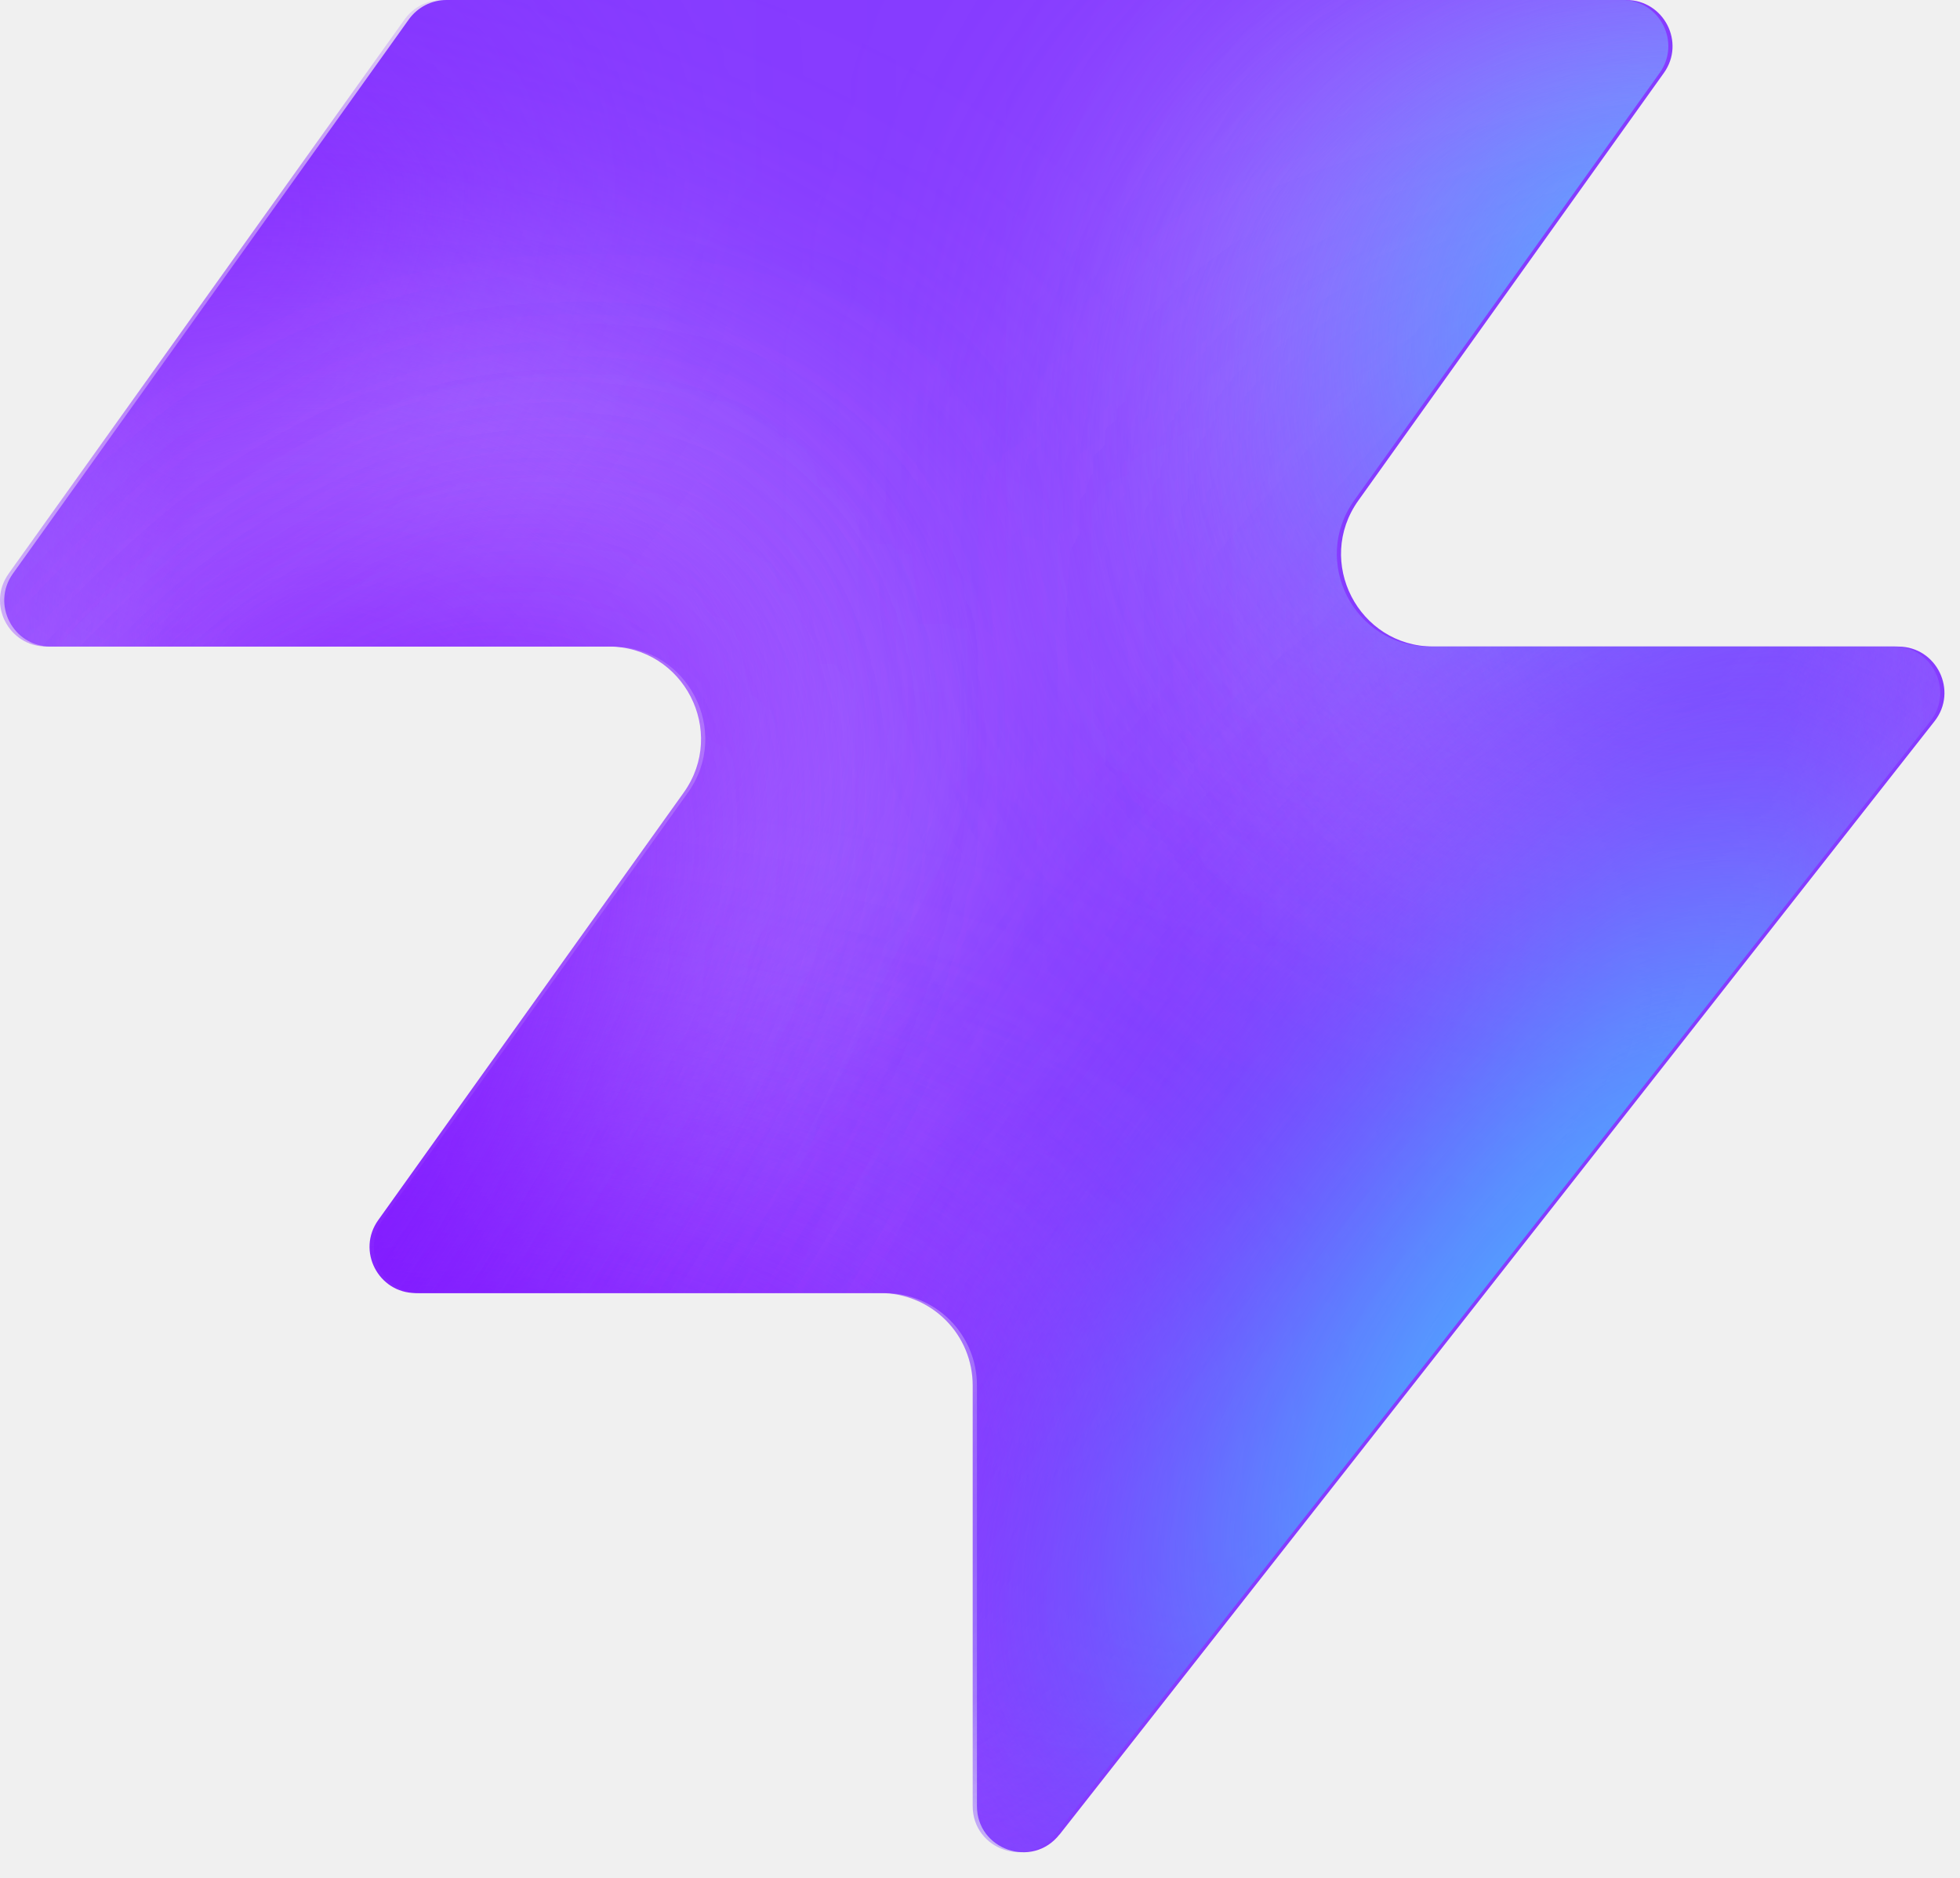
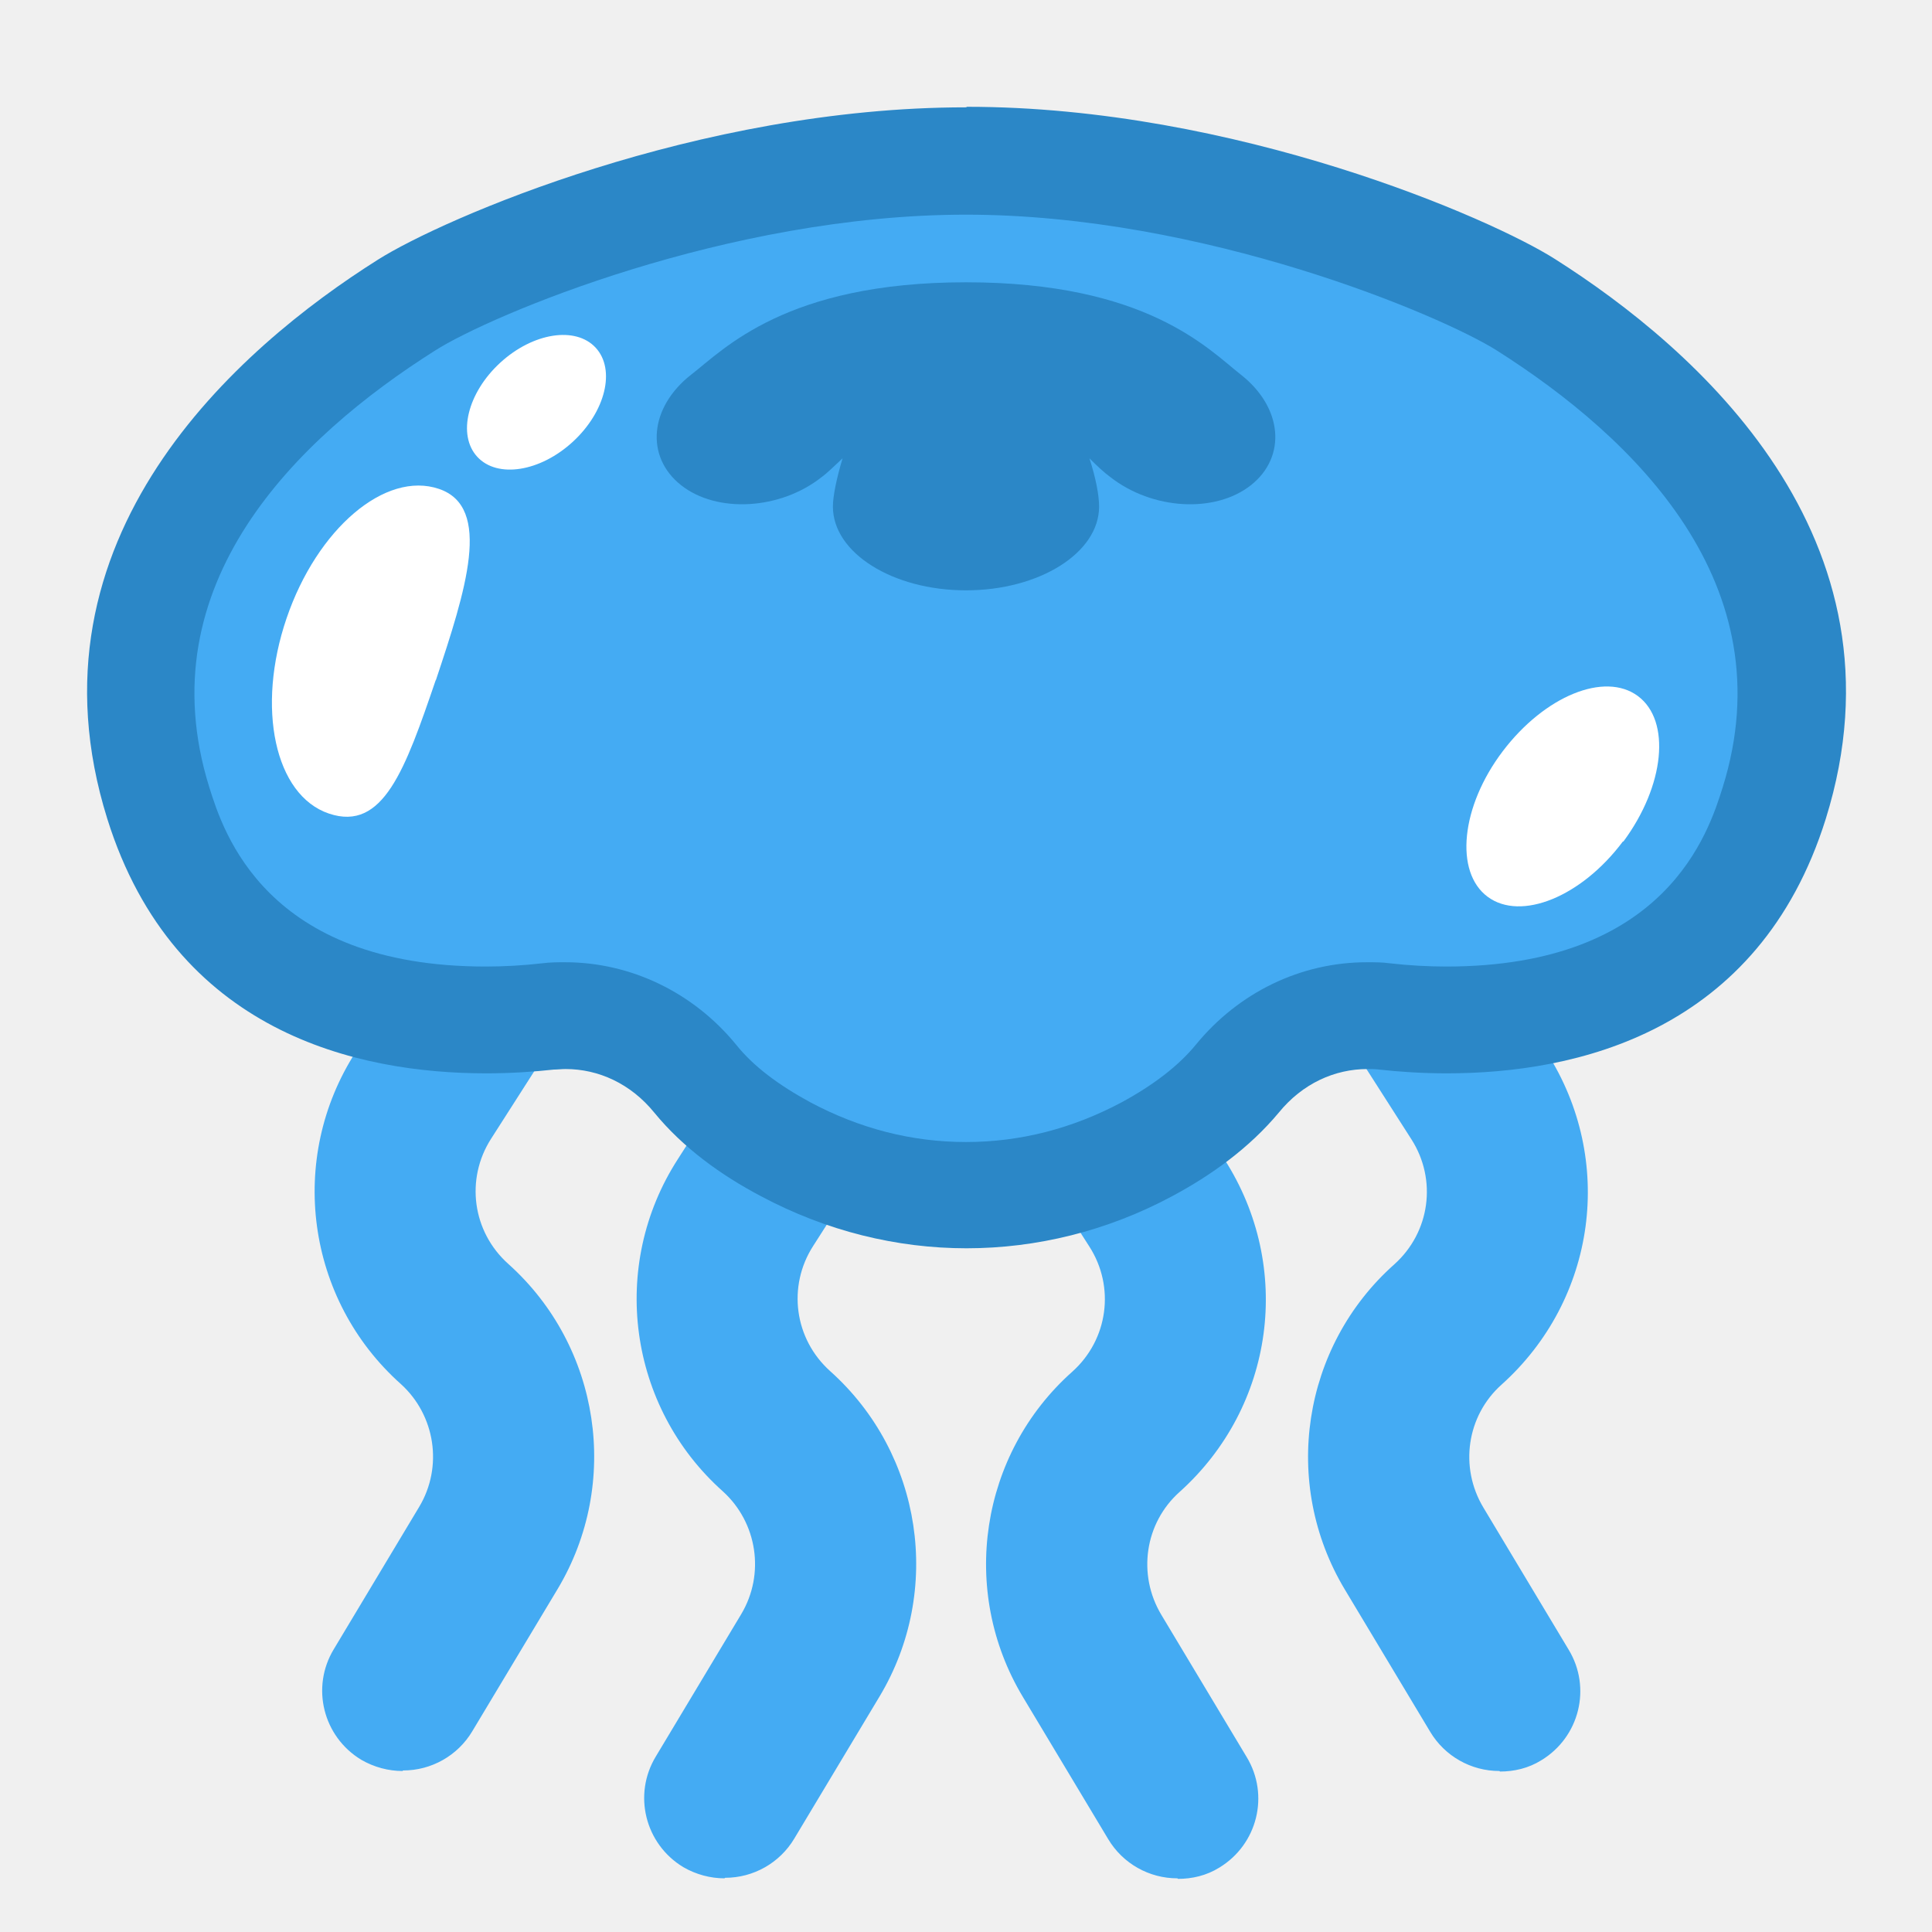
- <svg xmlns="http://www.w3.org/2000/svg" width="48" height="46" fill="none" viewBox="0 0 48 46">
-   <path fill="#863bff" d="M25.946 44.938c-.664.845-2.021.375-2.021-.698V33.937a2.26 2.26 0 0 0-2.262-2.262H10.287c-.92 0-1.456-1.04-.92-1.788l7.48-10.471c1.07-1.497 0-3.578-1.842-3.578H1.237c-.92 0-1.456-1.04-.92-1.788L10.013.474c.214-.297.556-.474.92-.474h28.894c.92 0 1.456 1.04.92 1.788l-7.48 10.471c-1.07 1.498 0 3.579 1.842 3.579h11.377c.943 0 1.473 1.088.89 1.83L25.947 44.94z" style="fill:#863bff;fill:color(display-p3 .525 .23 1);fill-opacity:1" />
-   <mask id="a" width="48" height="46" x="0" y="0" maskUnits="userSpaceOnUse" style="mask-type:alpha">
-     <path fill="#000" d="M25.842 44.938c-.664.844-2.021.375-2.021-.698V33.937a2.26 2.26 0 0 0-2.262-2.262H10.183c-.92 0-1.456-1.04-.92-1.788l7.48-10.471c1.07-1.498 0-3.579-1.842-3.579H1.133c-.92 0-1.456-1.04-.92-1.787L9.91.473c.214-.297.556-.474.92-.474h28.894c.92 0 1.456 1.04.92 1.788l-7.48 10.471c-1.07 1.498 0 3.578 1.842 3.578h11.377c.943 0 1.473 1.088.89 1.832L25.843 44.94z" style="fill:#000;fill-opacity:1" />
-   </mask>
-   <g mask="url(#a)">
-     <g filter="url(#b)">
-       <ellipse cx="5.508" cy="14.704" fill="#ede6ff" rx="5.508" ry="14.704" style="fill:#ede6ff;fill:color(display-p3 .927 .903 1);fill-opacity:1" transform="matrix(.00324 1 1 -.00324 -4.47 31.516)" />
-     </g>
-     <g filter="url(#c)">
-       <ellipse cx="10.399" cy="29.851" fill="#ede6ff" rx="10.399" ry="29.851" style="fill:#ede6ff;fill:color(display-p3 .927 .903 1);fill-opacity:1" transform="matrix(.00324 1 1 -.00324 -39.328 7.883)" />
-     </g>
-     <g filter="url(#d)">
-       <ellipse cx="5.508" cy="30.487" fill="#7e14ff" rx="5.508" ry="30.487" style="fill:#7e14ff;fill:color(display-p3 .492 .077 1);fill-opacity:1" transform="rotate(89.814 -25.913 -14.639)scale(1 -1)" />
-     </g>
-     <g filter="url(#e)">
-       <ellipse cx="5.508" cy="30.599" fill="#7e14ff" rx="5.508" ry="30.599" style="fill:#7e14ff;fill:color(display-p3 .492 .077 1);fill-opacity:1" transform="rotate(89.814 -32.644 -3.334)scale(1 -1)" />
-     </g>
-     <g filter="url(#f)">
-       <ellipse cx="5.508" cy="30.599" fill="#7e14ff" rx="5.508" ry="30.599" style="fill:#7e14ff;fill:color(display-p3 .492 .077 1);fill-opacity:1" transform="matrix(.00324 1 1 -.00324 -34.34 30.47)" />
-     </g>
-     <g filter="url(#g)">
-       <ellipse cx="14.072" cy="22.078" fill="#ede6ff" rx="14.072" ry="22.078" style="fill:#ede6ff;fill:color(display-p3 .927 .903 1);fill-opacity:1" transform="rotate(93.35 24.506 48.493)scale(-1 1)" />
-     </g>
-     <g filter="url(#h)">
-       <ellipse cx="3.47" cy="21.501" fill="#7e14ff" rx="3.47" ry="21.501" style="fill:#7e14ff;fill:color(display-p3 .492 .077 1);fill-opacity:1" transform="rotate(89.009 28.708 47.59)scale(-1 1)" />
-     </g>
-     <g filter="url(#i)">
-       <ellipse cx="3.47" cy="21.501" fill="#7e14ff" rx="3.47" ry="21.501" style="fill:#7e14ff;fill:color(display-p3 .492 .077 1);fill-opacity:1" transform="rotate(89.009 28.708 47.59)scale(-1 1)" />
-     </g>
-     <g filter="url(#j)">
-       <ellipse cx=".387" cy="8.972" fill="#7e14ff" rx="4.407" ry="29.108" style="fill:#7e14ff;fill:color(display-p3 .492 .077 1);fill-opacity:1" transform="rotate(39.51 .387 8.972)" />
-     </g>
-     <g filter="url(#k)">
-       <ellipse cx="47.523" cy="-6.092" fill="#7e14ff" rx="4.407" ry="29.108" style="fill:#7e14ff;fill:color(display-p3 .492 .077 1);fill-opacity:1" transform="rotate(37.892 47.523 -6.092)" />
-     </g>
-     <g filter="url(#l)">
-       <ellipse cx="41.412" cy="6.333" fill="#47bfff" rx="5.971" ry="9.665" style="fill:#47bfff;fill:color(display-p3 .28 .748 1);fill-opacity:1" transform="rotate(37.892 41.412 6.333)" />
-     </g>
-     <g filter="url(#m)">
-       <ellipse cx="-1.879" cy="38.332" fill="#7e14ff" rx="4.407" ry="29.108" style="fill:#7e14ff;fill:color(display-p3 .492 .077 1);fill-opacity:1" transform="rotate(37.892 -1.88 38.332)" />
-     </g>
-     <g filter="url(#n)">
-       <ellipse cx="-1.879" cy="38.332" fill="#7e14ff" rx="4.407" ry="29.108" style="fill:#7e14ff;fill:color(display-p3 .492 .077 1);fill-opacity:1" transform="rotate(37.892 -1.88 38.332)" />
-     </g>
-     <g filter="url(#o)">
-       <ellipse cx="35.651" cy="29.907" fill="#7e14ff" rx="4.407" ry="29.108" style="fill:#7e14ff;fill:color(display-p3 .492 .077 1);fill-opacity:1" transform="rotate(37.892 35.651 29.907)" />
-     </g>
-     <g filter="url(#p)">
-       <ellipse cx="38.418" cy="32.4" fill="#47bfff" rx="5.971" ry="15.297" style="fill:#47bfff;fill:color(display-p3 .28 .748 1);fill-opacity:1" transform="rotate(37.892 38.418 32.4)" />
-     </g>
-   </g>
-   <defs>
-     <filter id="b" width="60.045" height="41.654" x="-19.77" y="16.149" color-interpolation-filters="sRGB" filterUnits="userSpaceOnUse">
-       <feFlood flood-opacity="0" result="BackgroundImageFix" />
-       <feBlend in="SourceGraphic" in2="BackgroundImageFix" result="shape" />
-       <feGaussianBlur result="effect1_foregroundBlur_2002_17158" stdDeviation="7.659" />
-     </filter>
-     <filter id="c" width="90.34" height="51.437" x="-54.613" y="-7.533" color-interpolation-filters="sRGB" filterUnits="userSpaceOnUse">
-       <feFlood flood-opacity="0" result="BackgroundImageFix" />
-       <feBlend in="SourceGraphic" in2="BackgroundImageFix" result="shape" />
-       <feGaussianBlur result="effect1_foregroundBlur_2002_17158" stdDeviation="7.659" />
-     </filter>
-     <filter id="d" width="79.355" height="29.4" x="-49.64" y="2.03" color-interpolation-filters="sRGB" filterUnits="userSpaceOnUse">
-       <feFlood flood-opacity="0" result="BackgroundImageFix" />
-       <feBlend in="SourceGraphic" in2="BackgroundImageFix" result="shape" />
-       <feGaussianBlur result="effect1_foregroundBlur_2002_17158" stdDeviation="4.596" />
-     </filter>
-     <filter id="e" width="79.579" height="29.4" x="-45.045" y="20.029" color-interpolation-filters="sRGB" filterUnits="userSpaceOnUse">
-       <feFlood flood-opacity="0" result="BackgroundImageFix" />
-       <feBlend in="SourceGraphic" in2="BackgroundImageFix" result="shape" />
-       <feGaussianBlur result="effect1_foregroundBlur_2002_17158" stdDeviation="4.596" />
-     </filter>
-     <filter id="f" width="79.579" height="29.4" x="-43.513" y="21.178" color-interpolation-filters="sRGB" filterUnits="userSpaceOnUse">
-       <feFlood flood-opacity="0" result="BackgroundImageFix" />
-       <feBlend in="SourceGraphic" in2="BackgroundImageFix" result="shape" />
-       <feGaussianBlur result="effect1_foregroundBlur_2002_17158" stdDeviation="4.596" />
-     </filter>
-     <filter id="g" width="74.749" height="58.852" x="15.756" y="-17.901" color-interpolation-filters="sRGB" filterUnits="userSpaceOnUse">
-       <feFlood flood-opacity="0" result="BackgroundImageFix" />
-       <feBlend in="SourceGraphic" in2="BackgroundImageFix" result="shape" />
-       <feGaussianBlur result="effect1_foregroundBlur_2002_17158" stdDeviation="7.659" />
-     </filter>
-     <filter id="h" width="61.377" height="25.362" x="23.548" y="2.284" color-interpolation-filters="sRGB" filterUnits="userSpaceOnUse">
-       <feFlood flood-opacity="0" result="BackgroundImageFix" />
-       <feBlend in="SourceGraphic" in2="BackgroundImageFix" result="shape" />
-       <feGaussianBlur result="effect1_foregroundBlur_2002_17158" stdDeviation="4.596" />
-     </filter>
-     <filter id="i" width="61.377" height="25.362" x="23.548" y="2.284" color-interpolation-filters="sRGB" filterUnits="userSpaceOnUse">
-       <feFlood flood-opacity="0" result="BackgroundImageFix" />
-       <feBlend in="SourceGraphic" in2="BackgroundImageFix" result="shape" />
-       <feGaussianBlur result="effect1_foregroundBlur_2002_17158" stdDeviation="4.596" />
-     </filter>
-     <filter id="j" width="56.045" height="63.649" x="-27.636" y="-22.853" color-interpolation-filters="sRGB" filterUnits="userSpaceOnUse">
-       <feFlood flood-opacity="0" result="BackgroundImageFix" />
-       <feBlend in="SourceGraphic" in2="BackgroundImageFix" result="shape" />
-       <feGaussianBlur result="effect1_foregroundBlur_2002_17158" stdDeviation="4.596" />
-     </filter>
-     <filter id="k" width="54.814" height="64.646" x="20.116" y="-38.415" color-interpolation-filters="sRGB" filterUnits="userSpaceOnUse">
-       <feFlood flood-opacity="0" result="BackgroundImageFix" />
-       <feBlend in="SourceGraphic" in2="BackgroundImageFix" result="shape" />
-       <feGaussianBlur result="effect1_foregroundBlur_2002_17158" stdDeviation="4.596" />
-     </filter>
-     <filter id="l" width="33.541" height="35.313" x="24.641" y="-11.323" color-interpolation-filters="sRGB" filterUnits="userSpaceOnUse">
-       <feFlood flood-opacity="0" result="BackgroundImageFix" />
-       <feBlend in="SourceGraphic" in2="BackgroundImageFix" result="shape" />
-       <feGaussianBlur result="effect1_foregroundBlur_2002_17158" stdDeviation="4.596" />
-     </filter>
-     <filter id="m" width="54.814" height="64.646" x="-29.286" y="6.009" color-interpolation-filters="sRGB" filterUnits="userSpaceOnUse">
-       <feFlood flood-opacity="0" result="BackgroundImageFix" />
-       <feBlend in="SourceGraphic" in2="BackgroundImageFix" result="shape" />
-       <feGaussianBlur result="effect1_foregroundBlur_2002_17158" stdDeviation="4.596" />
-     </filter>
-     <filter id="n" width="54.814" height="64.646" x="-29.286" y="6.009" color-interpolation-filters="sRGB" filterUnits="userSpaceOnUse">
-       <feFlood flood-opacity="0" result="BackgroundImageFix" />
-       <feBlend in="SourceGraphic" in2="BackgroundImageFix" result="shape" />
-       <feGaussianBlur result="effect1_foregroundBlur_2002_17158" stdDeviation="4.596" />
-     </filter>
-     <filter id="o" width="54.814" height="64.646" x="8.244" y="-2.416" color-interpolation-filters="sRGB" filterUnits="userSpaceOnUse">
-       <feFlood flood-opacity="0" result="BackgroundImageFix" />
-       <feBlend in="SourceGraphic" in2="BackgroundImageFix" result="shape" />
-       <feGaussianBlur result="effect1_foregroundBlur_2002_17158" stdDeviation="4.596" />
-     </filter>
-     <filter id="p" width="39.409" height="43.623" x="18.713" y="10.588" color-interpolation-filters="sRGB" filterUnits="userSpaceOnUse">
-       <feFlood flood-opacity="0" result="BackgroundImageFix" />
-       <feBlend in="SourceGraphic" in2="BackgroundImageFix" result="shape" />
-       <feGaussianBlur result="effect1_foregroundBlur_2002_17158" stdDeviation="4.596" />
-     </filter>
-   </defs>
+ <svg xmlns="http://www.w3.org/2000/svg" viewBox="0 0 36 36">
+   <path fill="#44abf3" d="M13.5 35c-.26 0-.53-.07-.77-.21-.71-.43-.94-1.35-.51-2.06l1.59-2.65c.45-.75.3-1.71-.34-2.29a4.804 4.804 0 0 1-.84-6.19l2.2-3.44c.45-.7 1.37-.9 2.07-.45.7.45.9 1.37.45 2.07l-2.2 3.44c-.48.75-.35 1.73.32 2.33 1.72 1.54 2.1 4.09.92 6.06l-1.59 2.65a1.5 1.5 0 0 1-1.29.73Zm-6-2c-.26 0-.53-.07-.77-.21-.71-.43-.94-1.35-.51-2.06l1.59-2.65c.45-.75.3-1.71-.34-2.29a4.804 4.804 0 0 1-.84-6.19l2.2-3.44c.45-.7 1.37-.9 2.07-.45.7.45.9 1.38.45 2.07l-2.2 3.44c-.48.75-.35 1.73.32 2.33 1.72 1.54 2.1 4.09.92 6.06L8.8 32.26a1.5 1.5 0 0 1-1.29.73Zm14.44 2a1.5 1.5 0 0 1-1.29-.73l-1.59-2.65c-1.19-1.98-.8-4.53.92-6.06.67-.6.8-1.58.32-2.33l-2.2-3.44a1.499 1.499 0 0 1 2.52-1.62l2.2 3.44c1.28 2 .93 4.6-.84 6.19-.65.58-.79 1.54-.34 2.29l1.59 2.65c.43.71.2 1.63-.51 2.06-.24.15-.51.21-.77.21Zm6-2a1.5 1.5 0 0 1-1.29-.73l-1.59-2.65c-1.19-1.98-.8-4.53.92-6.06.67-.6.8-1.58.32-2.33l-2.2-3.44a1.499 1.499 0 0 1 2.52-1.62l2.2 3.44c1.28 2 .93 4.6-.84 6.19-.65.58-.79 1.54-.34 2.29l1.59 2.65c.43.71.2 1.63-.51 2.06-.24.15-.51.21-.77.21Z" />
+   <path fill="#44abf3" d="M18 22.27c-1.17 0-2.3-.29-3.36-.85-.71-.38-1.28-.82-1.68-1.31-.61-.75-1.5-1.17-2.42-1.17-.11 0-.21 0-.32.02-.33.04-.72.06-1.15.06-3.21 0-5.26-1.36-6.1-4.04C1.6 10.6 4.73 7.51 7.59 5.7c1.13-.72 5.7-2.68 10.42-2.68S27.3 4.99 28.43 5.7c2.87 1.82 6 4.9 4.62 9.28-.84 2.68-2.89 4.04-6.1 4.04-.43 0-.82-.03-1.15-.06-.11-.01-.21-.02-.32-.02-.92 0-1.81.43-2.42 1.17-.41.5-.97.94-1.68 1.32-1.06.57-2.2.85-3.36.85Z" />
+   <path fill="#2b87c7" d="M18 4c4.44 0 8.86 1.88 9.89 2.53 2.57 1.63 5.39 4.36 4.21 8.14-.26.83-1.05 3.34-5.15 3.34-.34 0-.7-.02-1.05-.06-.14-.02-.28-.02-.43-.02-1.23 0-2.39.56-3.19 1.54-.32.39-.79.75-1.38 1.07-.92.49-1.89.74-2.9.74s-1.98-.25-2.9-.74c-.59-.32-1.06-.67-1.38-1.07-.8-.98-1.97-1.54-3.19-1.54-.14 0-.28 0-.43.02-.35.04-.7.06-1.05.06-4.1 0-4.89-2.51-5.15-3.34-1.18-3.78 1.63-6.51 4.21-8.14C9.13 5.88 13.55 4 18 4m0-2C13 2 8.24 4.08 7.04 4.84 4.44 6.48.36 10.02 2 15.26 3.25 19.25 6.67 20 9.06 20c.47 0 .89-.03 1.26-.07.07 0 .14-.01.22-.01.61 0 1.21.27 1.65.81.54.66 1.25 1.17 1.99 1.56 1.22.65 2.53.97 3.83.97s2.62-.32 3.83-.97c.73-.39 1.44-.9 1.99-1.56.44-.54 1.04-.81 1.65-.81.07 0 .14 0 .22.01.36.04.79.07 1.26.07 2.39 0 5.81-.75 7.06-4.74 1.64-5.25-2.44-8.78-5.04-10.43-1.19-.76-5.96-2.84-10.96-2.84Z" />
+   <path fill="#fff" d="M8.12 12.67c-.57 1.67-.98 2.83-1.99 2.49s-1.36-1.97-.79-3.64 1.84-2.75 2.84-2.41.5 1.89-.06 3.57Z" />
+   <path fill="#2b87c7" d="M23.12 6.98c-.61-.48-1.76-1.72-5.12-1.72s-4.51 1.25-5.12 1.72c-.78.61-.86 1.53-.19 2.06.67.53 1.85.46 2.62-.15.11-.08.24-.21.39-.35-.11.37-.18.7-.18.9 0 .86 1.11 1.56 2.48 1.56s2.48-.7 2.48-1.56c0-.21-.06-.53-.18-.9.15.15.28.27.39.35.78.61 1.95.68 2.62.15.67-.53.59-1.45-.19-2.06" />
+   <ellipse cx="10" cy="7.5" fill="#fff" rx="1.5" ry="1" transform="rotate(-42.63 9.993 7.502)" />
+   <path fill="#fff" d="M30.24 15.68c-.77 1.03-1.9 1.49-2.52 1.03s-.5-1.68.28-2.71 1.9-1.49 2.52-1.03.5 1.67-.27 2.71Z" />
</svg>
